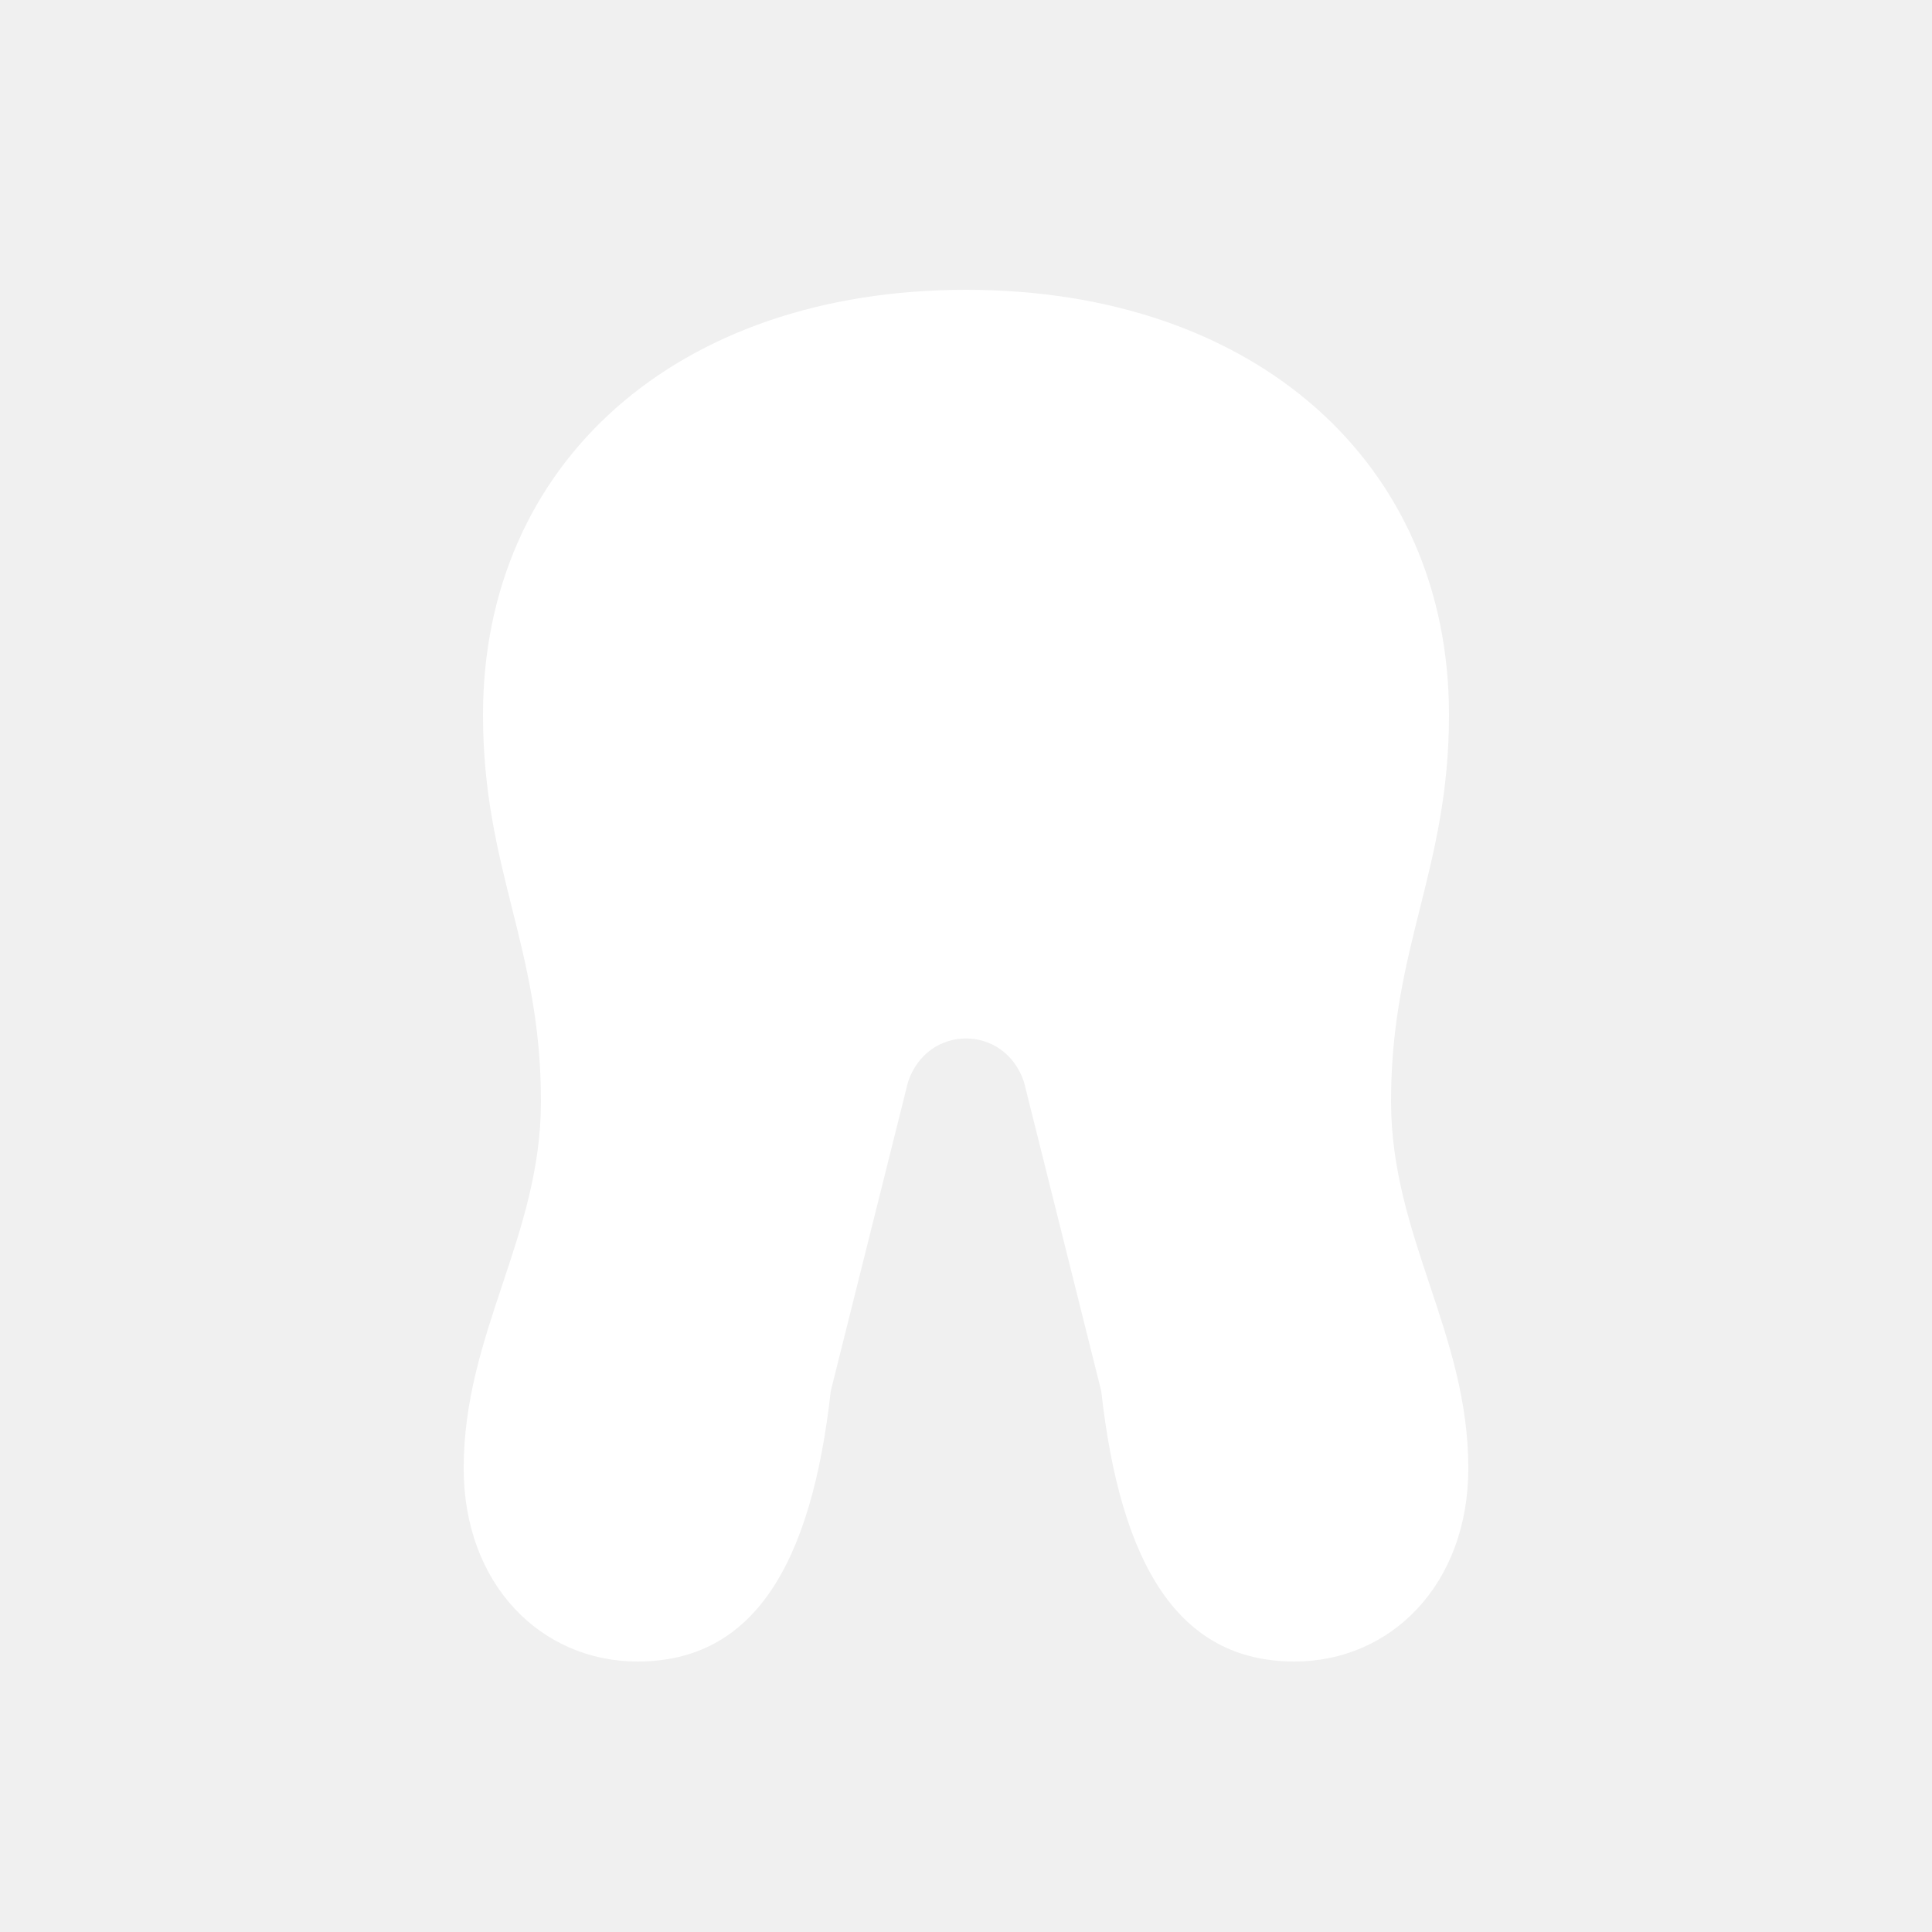
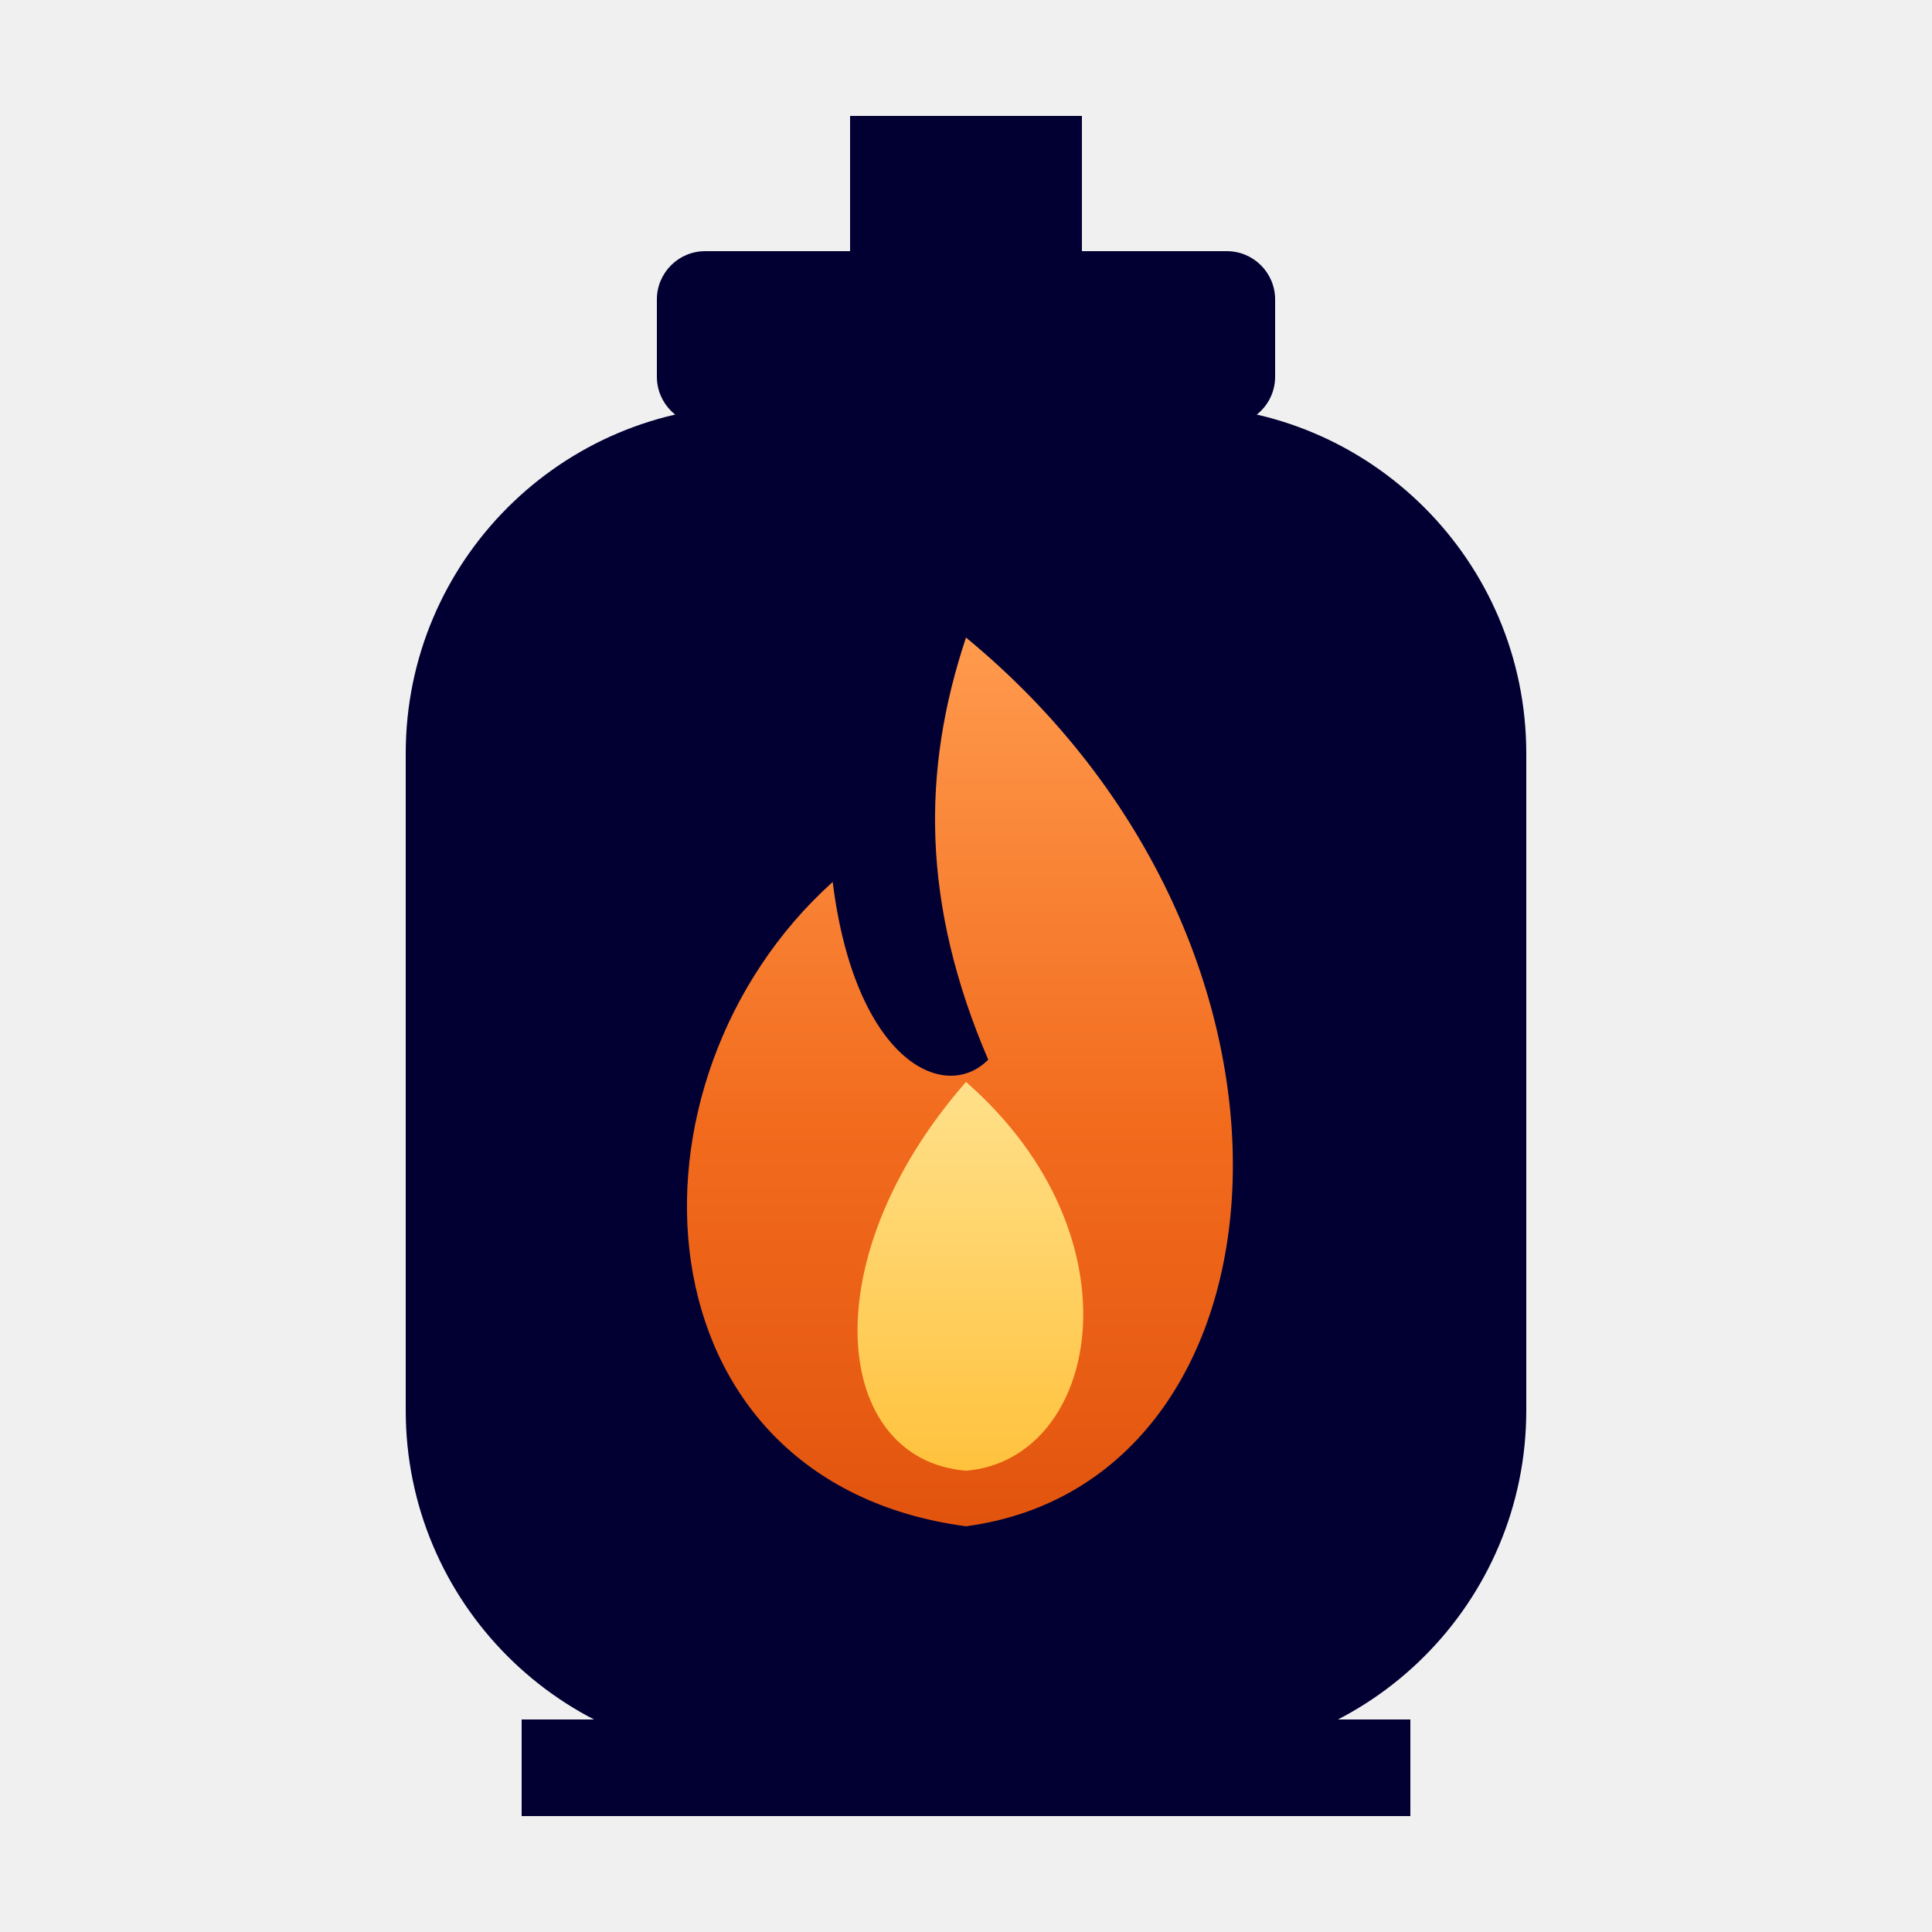
- <svg xmlns="http://www.w3.org/2000/svg" viewBox="0 0 100 100" width="100" height="100" role="img" aria-label="JDent">
-   <path fill="#ffffff" d="M50 15c-15 0-25 9-25 22 0 8 3 12 3 20 0 7-4 12-4 19 0 6 4 10 9 10 6 0 9-5 10-14l4-16c1-3 5-3 6 0l4 16c1 9 4 14 10 14 5 0 9-4 9-10 0-7-4-12-4-19 0-8 3-12 3-20 0-13-10-22-25-22z" />
+ <svg xmlns="http://www.w3.org/2000/svg" viewBox="0 0 64 64">
+   <defs>
+     <linearGradient id="f" x1="0" y1="21.12" x2="0" y2="50.56" gradientUnits="userSpaceOnUse">
+       <stop offset="0" stop-color="#FF9A4D" />
+       <stop offset=".55" stop-color="#F26B1D" />
+       <stop offset="1" stop-color="#E2540E" />
+     </linearGradient>
+     <linearGradient id="c" x1="0" y1="35.84" x2="0" y2="48.72" gradientUnits="userSpaceOnUse">
+       <stop offset="0" stop-color="#FFE08A" />
+       <stop offset="1" stop-color="#FFC23D" />
+     </linearGradient>
+   </defs>
+   <g fill="#020033">
+     <rect x="28.16" y="3.84" width="7.68" height="5.12" />
+     <rect x="21.76" y="8.32" width="20.48" height="5.76" rx="1.6" />
+     <rect x="13.44" y="13.44" width="37.12" height="44.8" rx="11.52" />
+     <rect x="17.28" y="56.96" width="29.44" height="3.2" />
+   </g>
+   <path fill="url(#f)" d="M32 21.12C44.512 31.424 43.04 49.088 32 50.56C20.96 49.088 20.224 35.84 27.584 29.216C28.32 35.104 31.264 36.576 32.736 35.104C30.528 29.952 30.528 25.536 32 21.12Z" />
+   <path fill="url(#c)" d="M32 35.84C37.888 40.992 36.416 48.352 32 48.72C27.584 48.352 26.848 41.728 32 35.84Z" />
</svg>
